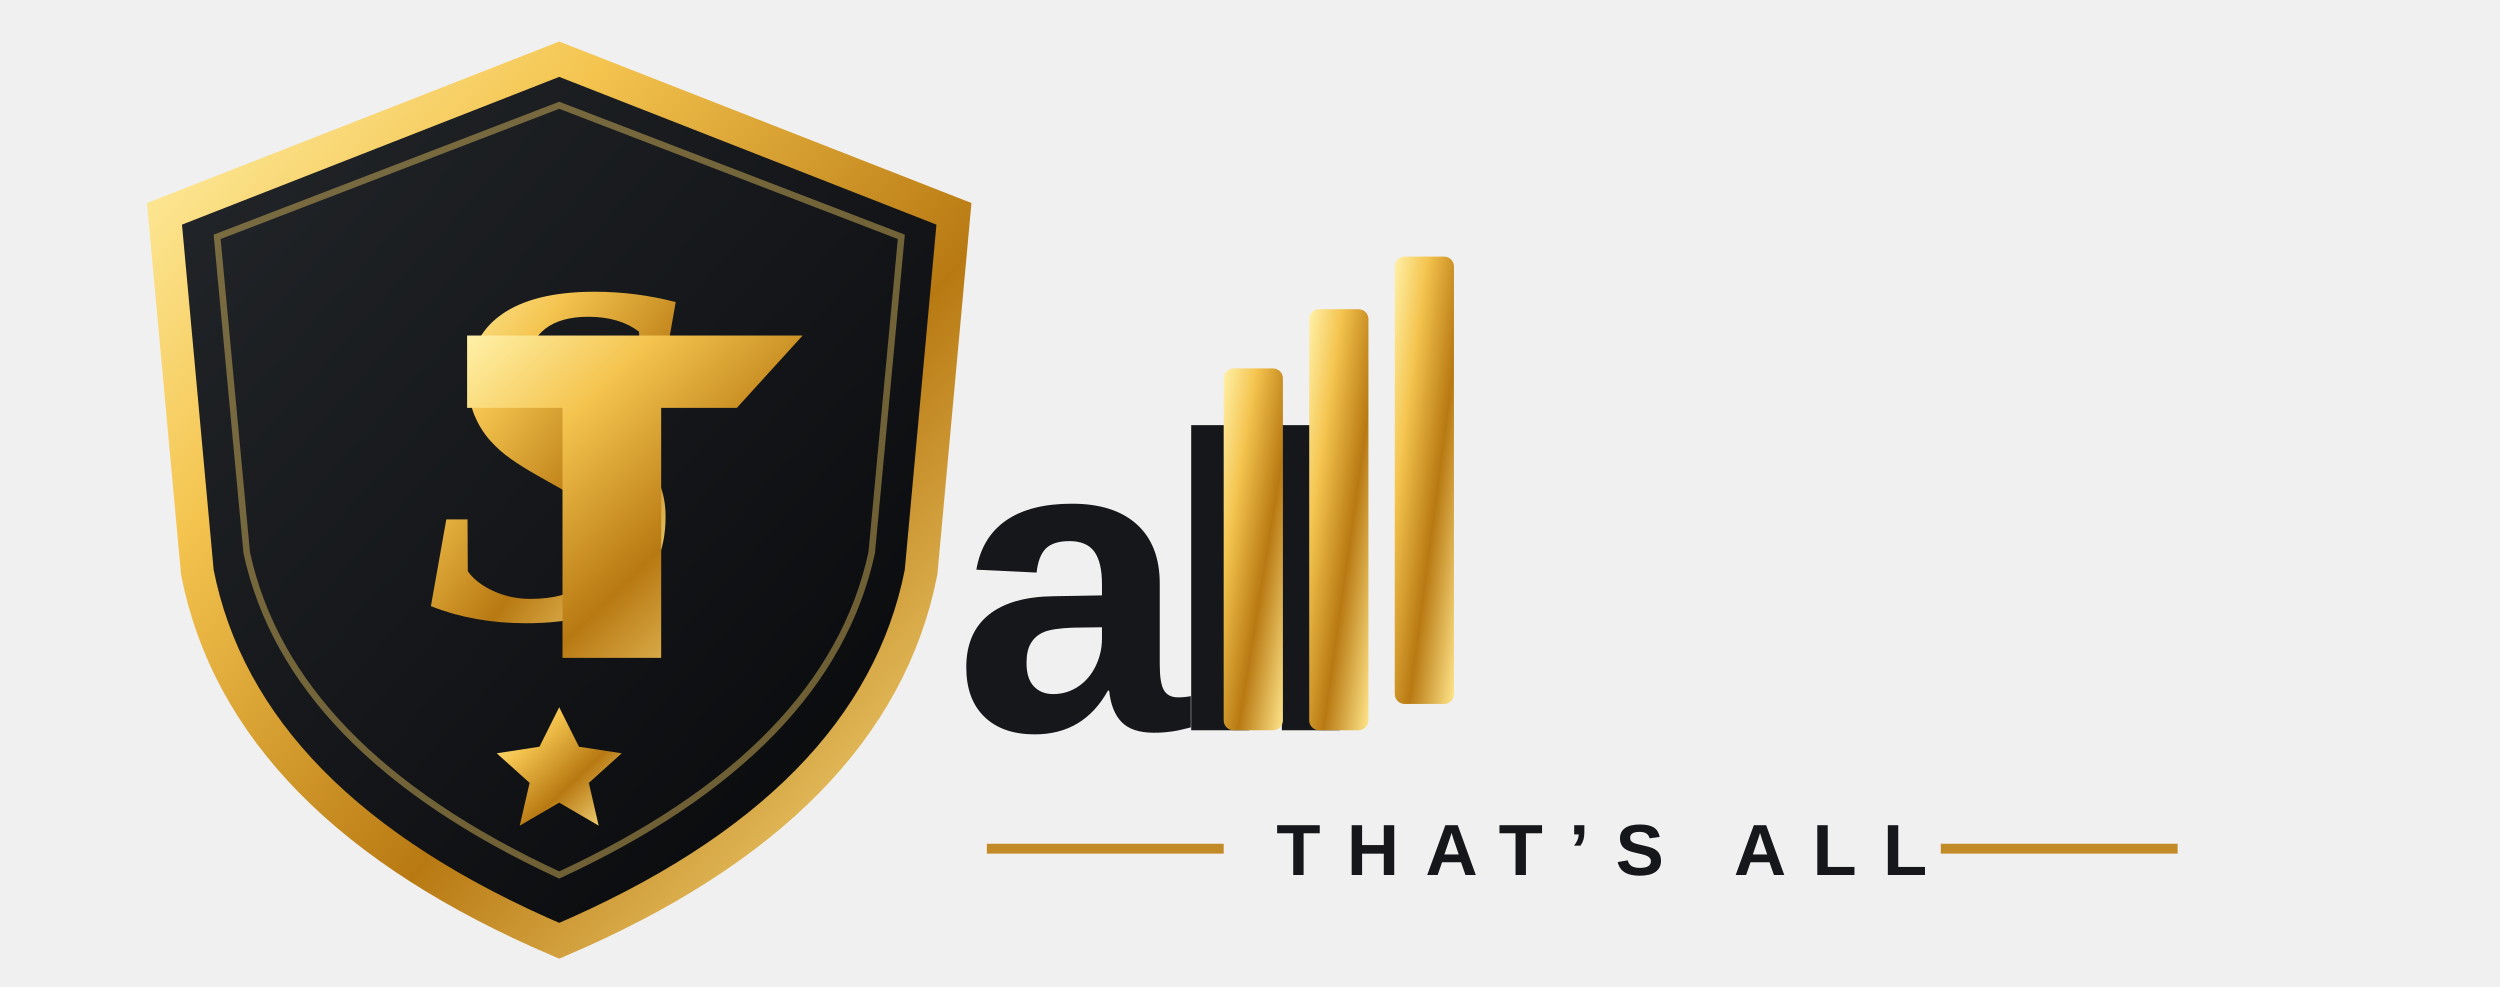
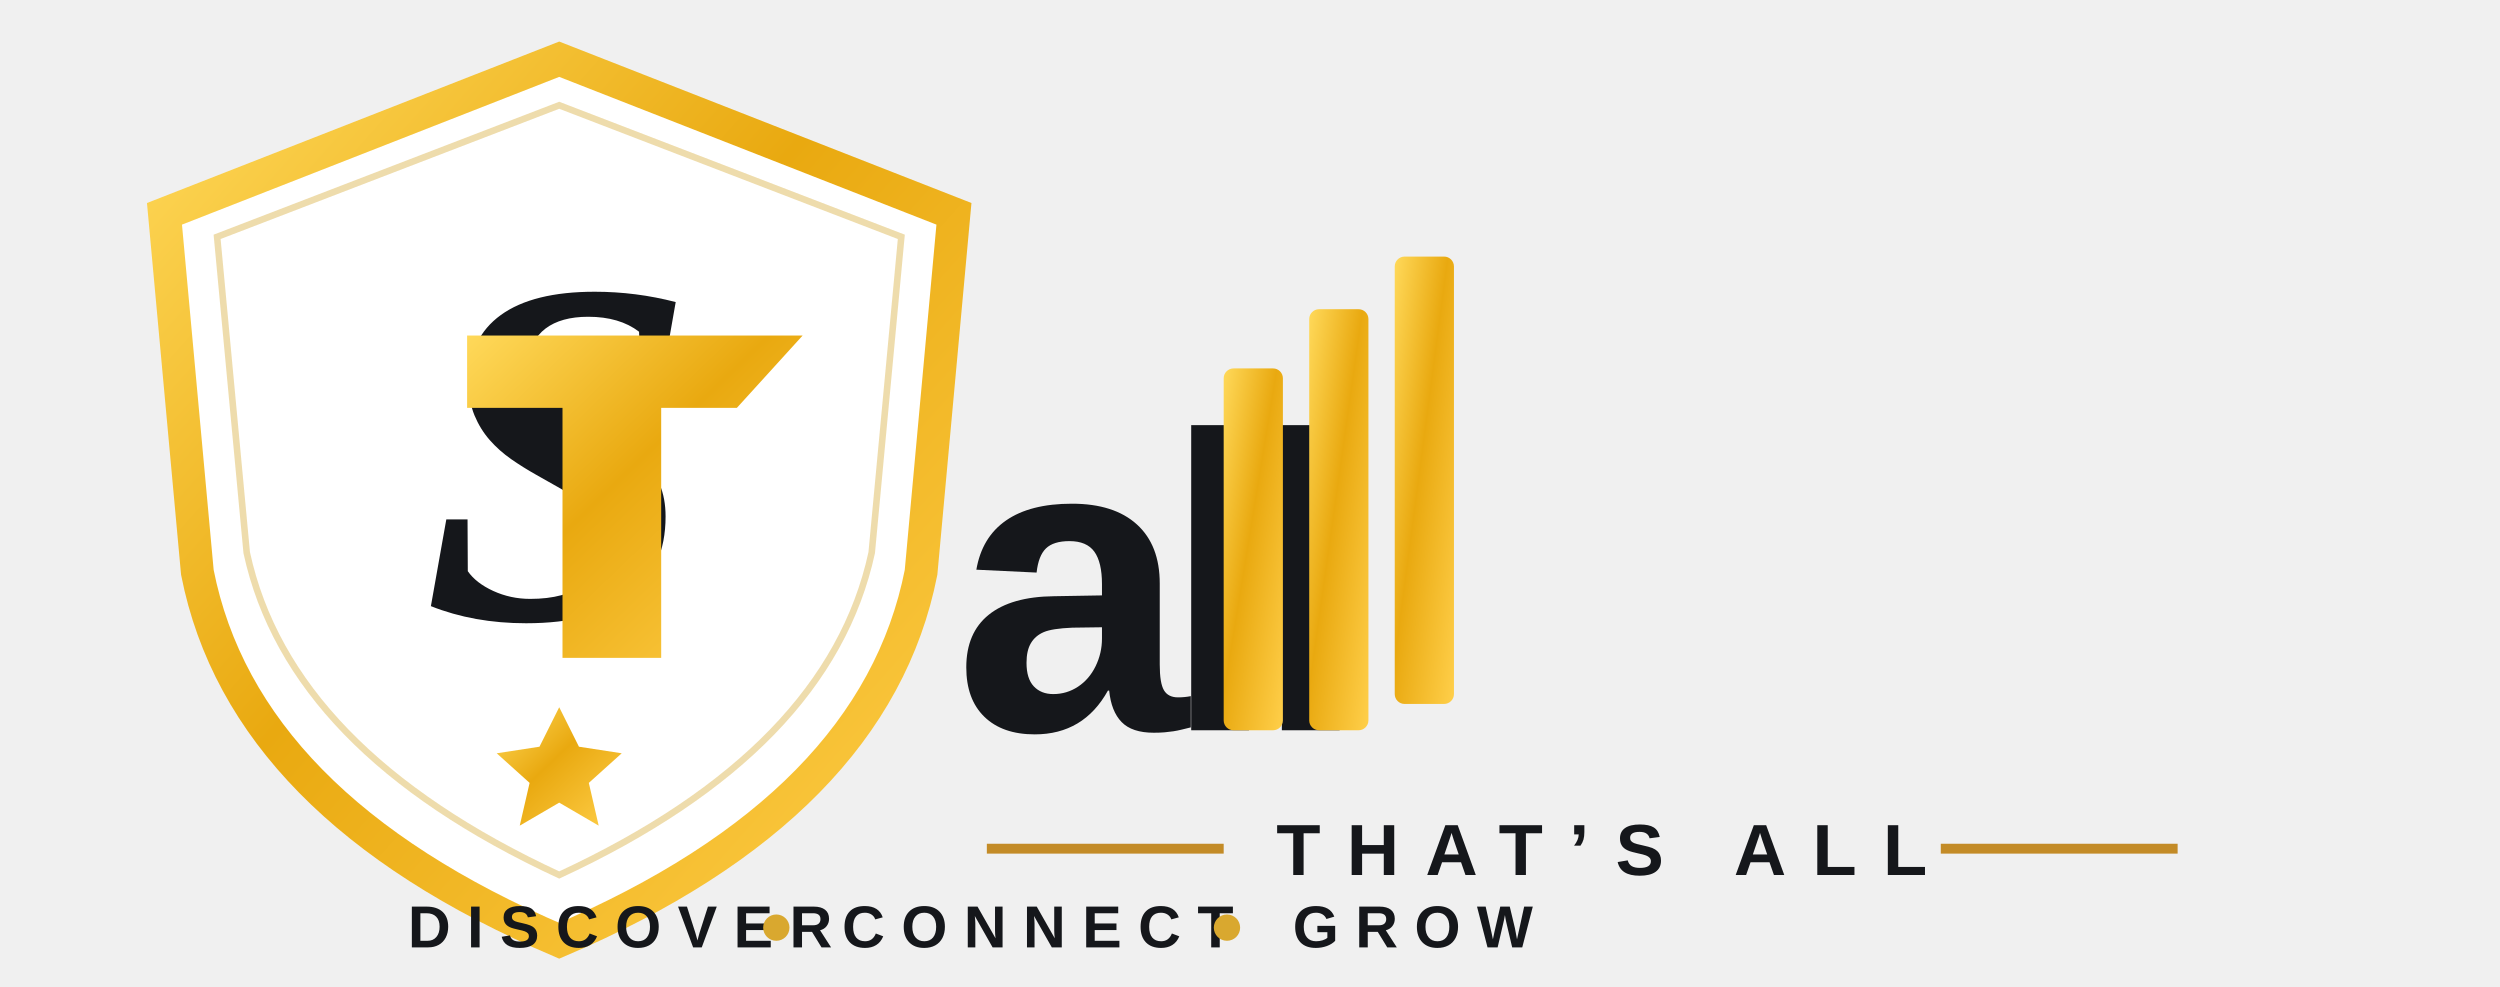
<svg xmlns="http://www.w3.org/2000/svg" viewBox="0 0 760 300" role="img" aria-labelledby="title desc">
  <defs>
    <linearGradient id="gold" x1="0" y1="0" x2="1" y2="1">
-       <stop stop-color="#fff1a8" />
-       <stop offset=".28" stop-color="#f4c44f" />
-       <stop offset=".62" stop-color="#b87912" />
-       <stop offset="1" stop-color="#ffe58a" />
-     </linearGradient>
-     <linearGradient id="shield" x1="0" y1="0" x2="1" y2="1">
-       <stop stop-color="#24272b" />
-       <stop offset="1" stop-color="#050608" />
+       <stop stop-color="#ffd95a" />
+       <stop offset=".45" stop-color="#e9a910" />
+       <stop offset="1" stop-color="#ffcf4a" />
    </linearGradient>
  </defs>
  <g transform="translate(20 10)">
-     <path d="M150 8 L270 55 L260 164 Q246 235 150 276 Q54 235 40 164 L30 55 Z" fill="url(#shield)" stroke="url(#gold)" stroke-width="10" />
-     <path d="M150 22 L254 62 L245 158 Q232 218 150 256 Q68 218 55 158 L46 62 Z" fill="none" stroke="#f6cf67" stroke-opacity=".42" stroke-width="2" />
-     <text x="150" y="178" text-anchor="middle" font-family="Georgia,Times New Roman,serif" font-size="150" font-weight="700" font-style="italic" fill="url(#gold)">S</text>
+     <path d="M150 8 L270 55 L260 164 Q246 235 150 276 Q54 235 40 164 L30 55 Z" fill="#fff" stroke="url(#gold)" stroke-width="10" />
+     <path d="M150 22 L254 62 L245 158 Q232 218 150 256 Q68 218 55 158 L46 62 Z" fill="none" stroke="#d9b348" stroke-opacity=".45" stroke-width="2" />
+     <text x="150" y="178" text-anchor="middle" font-family="Georgia,Times New Roman,serif" font-size="150" font-weight="700" font-style="italic" fill="#15171b">S</text>
    <path d="M122 92 H224 L204 114 H181 V190 H151 V114 H122 Z" fill="url(#gold)" />
    <path d="M150 205 l6 12 13 2-10 9 3 13-12-7-12 7 3-13-10-9 13-2z" fill="url(#gold)" />
    <g transform="translate(270 92)">
      <text x="0" y="120" font-family="Arial,Helvetica,sans-serif" font-size="128" font-weight="900" letter-spacing="-8" fill="#15171b">all</text>
      <rect x="82" y="10" width="18" height="110" rx="3" fill="url(#gold)" />
      <rect x="108" y="-8" width="18" height="128" rx="3" fill="url(#gold)" />
      <rect x="134" y="-24" width="18" height="136" rx="3" fill="url(#gold)" />
    </g>
    <g transform="translate(280 248)">
      <path d="M0 0 H72" stroke="#c38b27" stroke-width="3" />
      <text x="88" y="8" font-family="Arial,Helvetica,sans-serif" font-size="22" font-weight="800" letter-spacing="8" fill="#15171b">THAT’S ALL</text>
      <path d="M290 0 H362" stroke="#c38b27" stroke-width="3" />
    </g>
+     <g transform="translate(104 278)">
+       <text x="0" y="0" font-family="Arial,Helvetica,sans-serif" font-size="18" font-weight="800" letter-spacing="5" fill="#15171b">DISCOVER</text>
+       <circle cx="112" cy="-6" r="4" fill="#d9a82f" />
+       <text x="132" y="0" font-family="Arial,Helvetica,sans-serif" font-size="18" font-weight="800" letter-spacing="5" fill="#15171b">CONNECT</text>
+       <circle cx="249" cy="-6" r="4" fill="#d9a82f" />
+       <text x="269" y="0" font-family="Arial,Helvetica,sans-serif" font-size="18" font-weight="800" letter-spacing="5" fill="#15171b">GROW</text>
+     </g>
  </g>
</svg>
